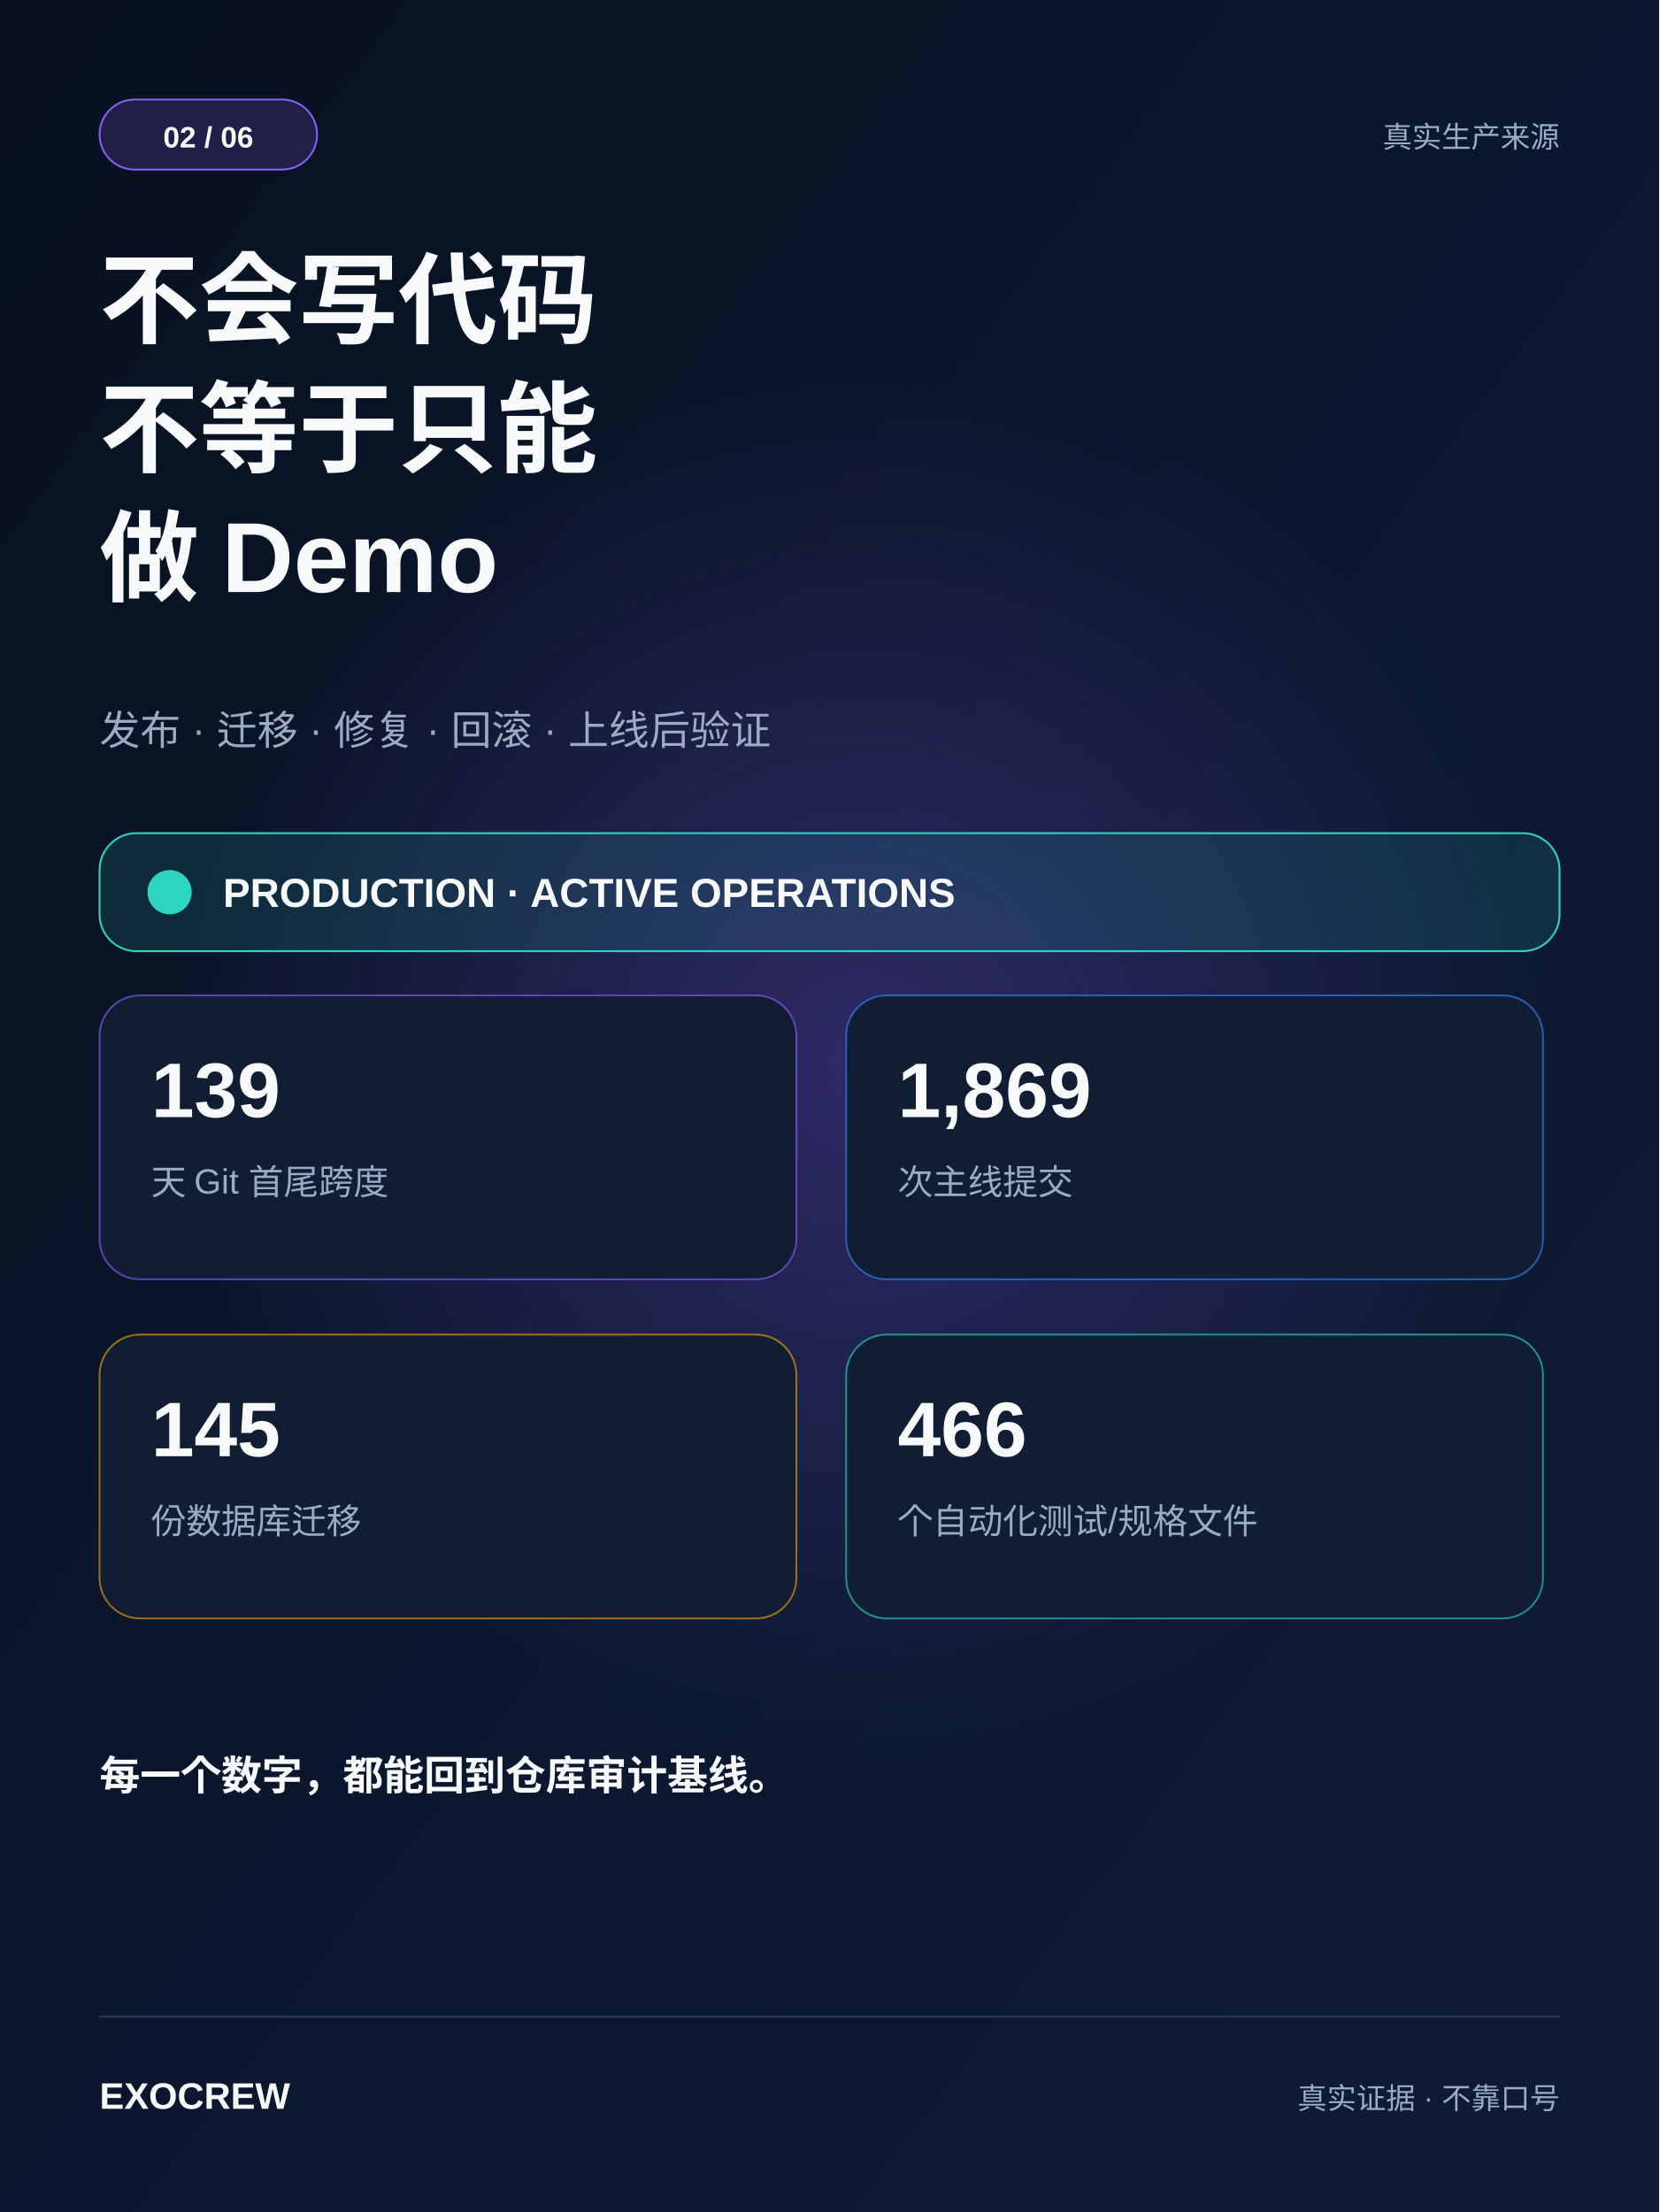
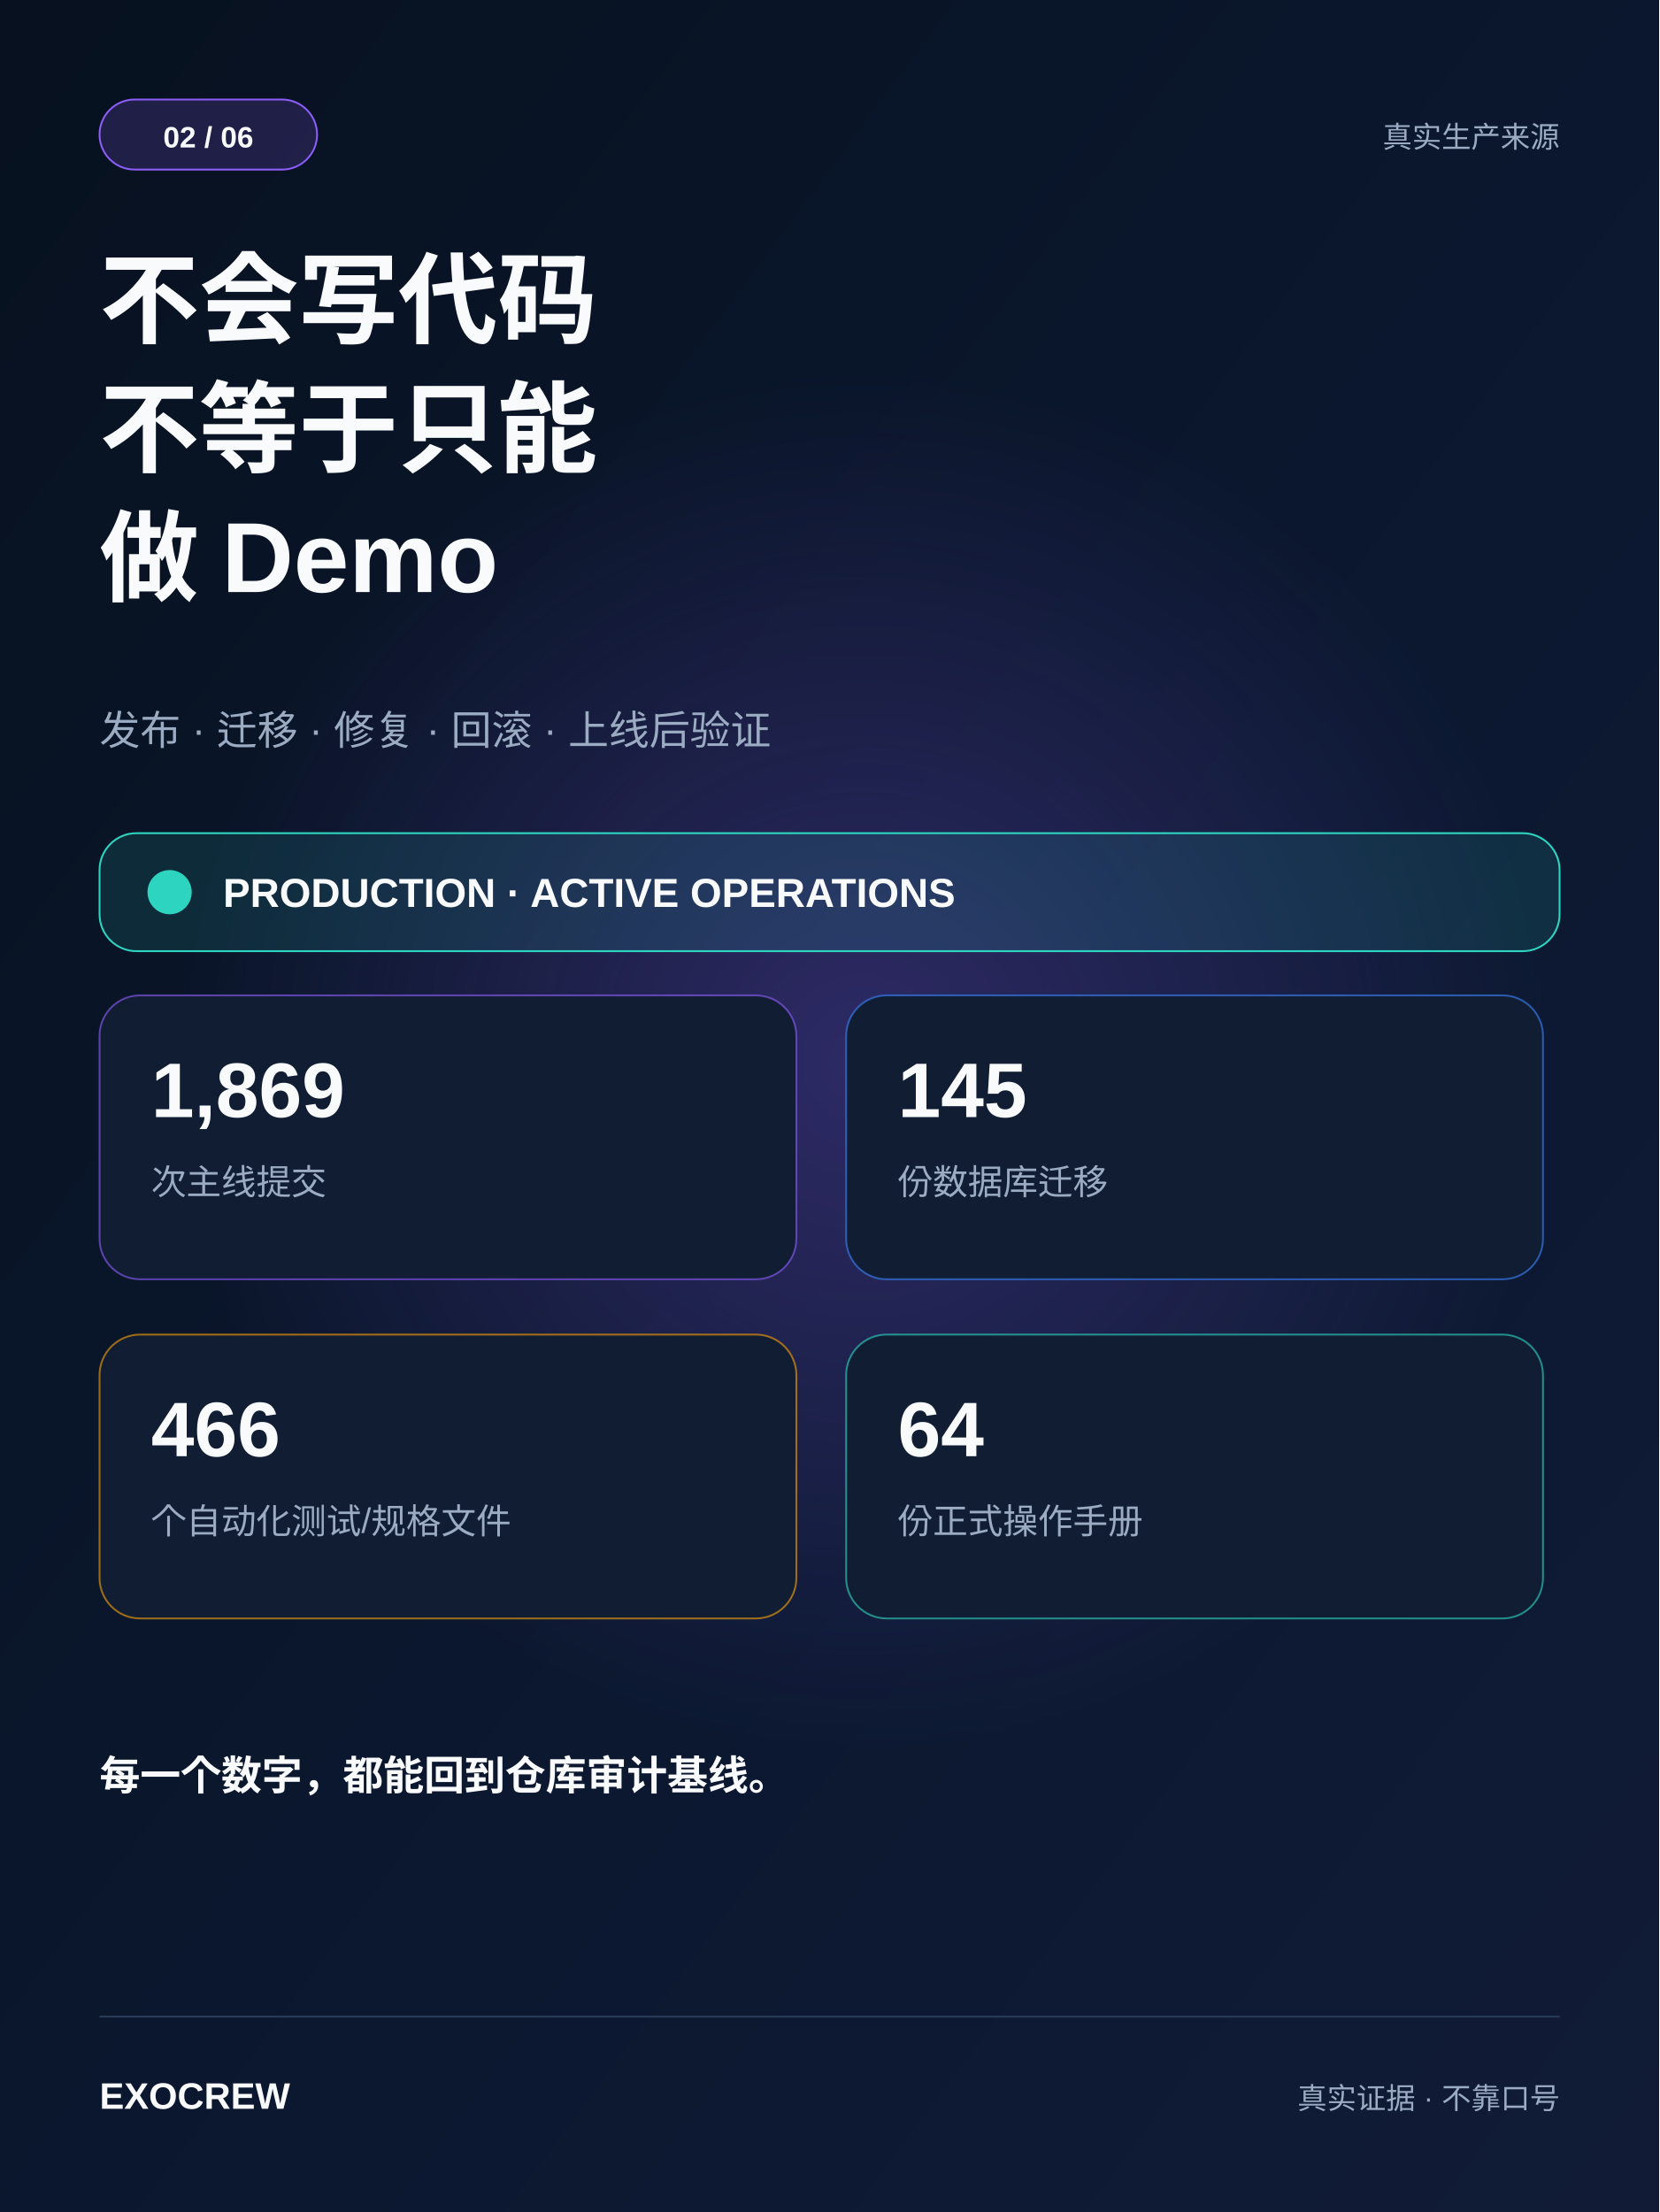
<svg xmlns="http://www.w3.org/2000/svg" width="900" height="1200" viewBox="0 0 900 1200" role="img" aria-labelledby="title desc">
  <defs>
    <linearGradient id="bg" x1="0" y1="0" x2="1" y2="1">
      <stop offset="0" stop-color="#07111f" />
      <stop offset="0.58" stop-color="#0b1830" />
      <stop offset="1" stop-color="#111b36" />
    </linearGradient>
    <radialGradient id="glow" cx="50%" cy="50%" r="50%">
      <stop offset="0" stop-color="#8b5cf6" stop-opacity="0.28" />
      <stop offset="1" stop-color="#8b5cf6" stop-opacity="0" />
    </radialGradient>
    <filter id="shadow" x="-20%" y="-20%" width="140%" height="140%">
      <feDropShadow dx="0" dy="12" stdDeviation="18" flood-color="#020617" flood-opacity="0.42" />
    </filter>
  </defs>
  <rect width="900" height="1200" rx="0" fill="url(#bg)" />
  <circle cx="468" cy="576" r="378" fill="url(#glow)" />
  <g font-family="-apple-system,BlinkMacSystemFont,'Segoe UI','PingFang SC','Microsoft YaHei',Arial,sans-serif">
    <rect x="54" y="54" width="118" height="38" rx="19" fill="#8b5cf6" fill-opacity="0.18" stroke="#8b5cf6" />
    <text x="113" y="80" fill="#f8fafc" font-size="16" font-weight="700" text-anchor="middle">02 / 06</text>
    <text x="846" y="80" fill="#9aabc2" font-size="16" text-anchor="end">真实生产来源</text>
    <text x="54" y="182" fill="#f8fafc" font-size="54" font-weight="700" text-anchor="start">不会写代码</text>
    <text x="54" y="252" fill="#f8fafc" font-size="54" font-weight="700" text-anchor="start">不等于只能</text>
    <text x="54" y="322" fill="#f8fafc" font-size="54" font-weight="700" text-anchor="start">做 Demo</text>
    <text x="54" y="404" fill="#9aabc2" font-size="22" font-weight="400" text-anchor="start">发布 · 迁移 · 修复 · 回滚 · 上线后验证</text>
    <rect x="54" y="452" width="792" height="64" rx="20" fill="#2dd4bf" fill-opacity="0.12" stroke="#2dd4bf" />
    <circle cx="92" cy="484" r="12" fill="#2dd4bf" />
    <text x="121" y="492" fill="#f8fafc" font-size="22" font-weight="700">PRODUCTION · ACTIVE OPERATIONS</text>
    <rect x="54" y="540" width="378" height="154" rx="22" fill="#101d33" stroke="#8b5cf6" stroke-opacity="0.62" />
-     <text x="82" y="606" fill="#f8fafc" font-size="42" font-weight="700">139</text>
-     <text x="82" y="648" fill="#9aabc2" font-size="19">天 Git 首尾跨度</text>
+     <text x="82" y="606" fill="#f8fafc" font-size="42" font-weight="700">1,869</text>
+     <text x="82" y="648" fill="#9aabc2" font-size="19">次主线提交</text>
    <rect x="459" y="540" width="378" height="154" rx="22" fill="#101d33" stroke="#3b82f6" stroke-opacity="0.62" />
-     <text x="487" y="606" fill="#f8fafc" font-size="42" font-weight="700">1,869</text>
-     <text x="487" y="648" fill="#9aabc2" font-size="19">次主线提交</text>
+     <text x="487" y="606" fill="#f8fafc" font-size="42" font-weight="700">145</text>
+     <text x="487" y="648" fill="#9aabc2" font-size="19">份数据库迁移</text>
    <rect x="54" y="724" width="378" height="154" rx="22" fill="#101d33" stroke="#f59e0b" stroke-opacity="0.62" />
-     <text x="82" y="790" fill="#f8fafc" font-size="42" font-weight="700">145</text>
-     <text x="82" y="832" fill="#9aabc2" font-size="19">份数据库迁移</text>
+     <text x="82" y="790" fill="#f8fafc" font-size="42" font-weight="700">466</text>
+     <text x="82" y="832" fill="#9aabc2" font-size="19">个自动化测试/规格文件</text>
    <rect x="459" y="724" width="378" height="154" rx="22" fill="#101d33" stroke="#2dd4bf" stroke-opacity="0.62" />
-     <text x="487" y="790" fill="#f8fafc" font-size="42" font-weight="700">466</text>
-     <text x="487" y="832" fill="#9aabc2" font-size="19">个自动化测试/规格文件</text>
+     <text x="487" y="790" fill="#f8fafc" font-size="42" font-weight="700">64</text>
+     <text x="487" y="832" fill="#9aabc2" font-size="19">份正式操作手册</text>
    <text x="54" y="971" fill="#f8fafc" font-size="22" font-weight="700">每一个数字，都能回到仓库审计基线。</text>
    <line x1="54" y1="1094" x2="846" y2="1094" stroke="#2a3b57" />
    <text x="54" y="1144" fill="#f8fafc" font-size="20" font-weight="700">EXOCREW</text>
    <text x="846" y="1144" fill="#9aabc2" font-size="16" text-anchor="end">真实证据 · 不靠口号</text>
  </g>
</svg>
